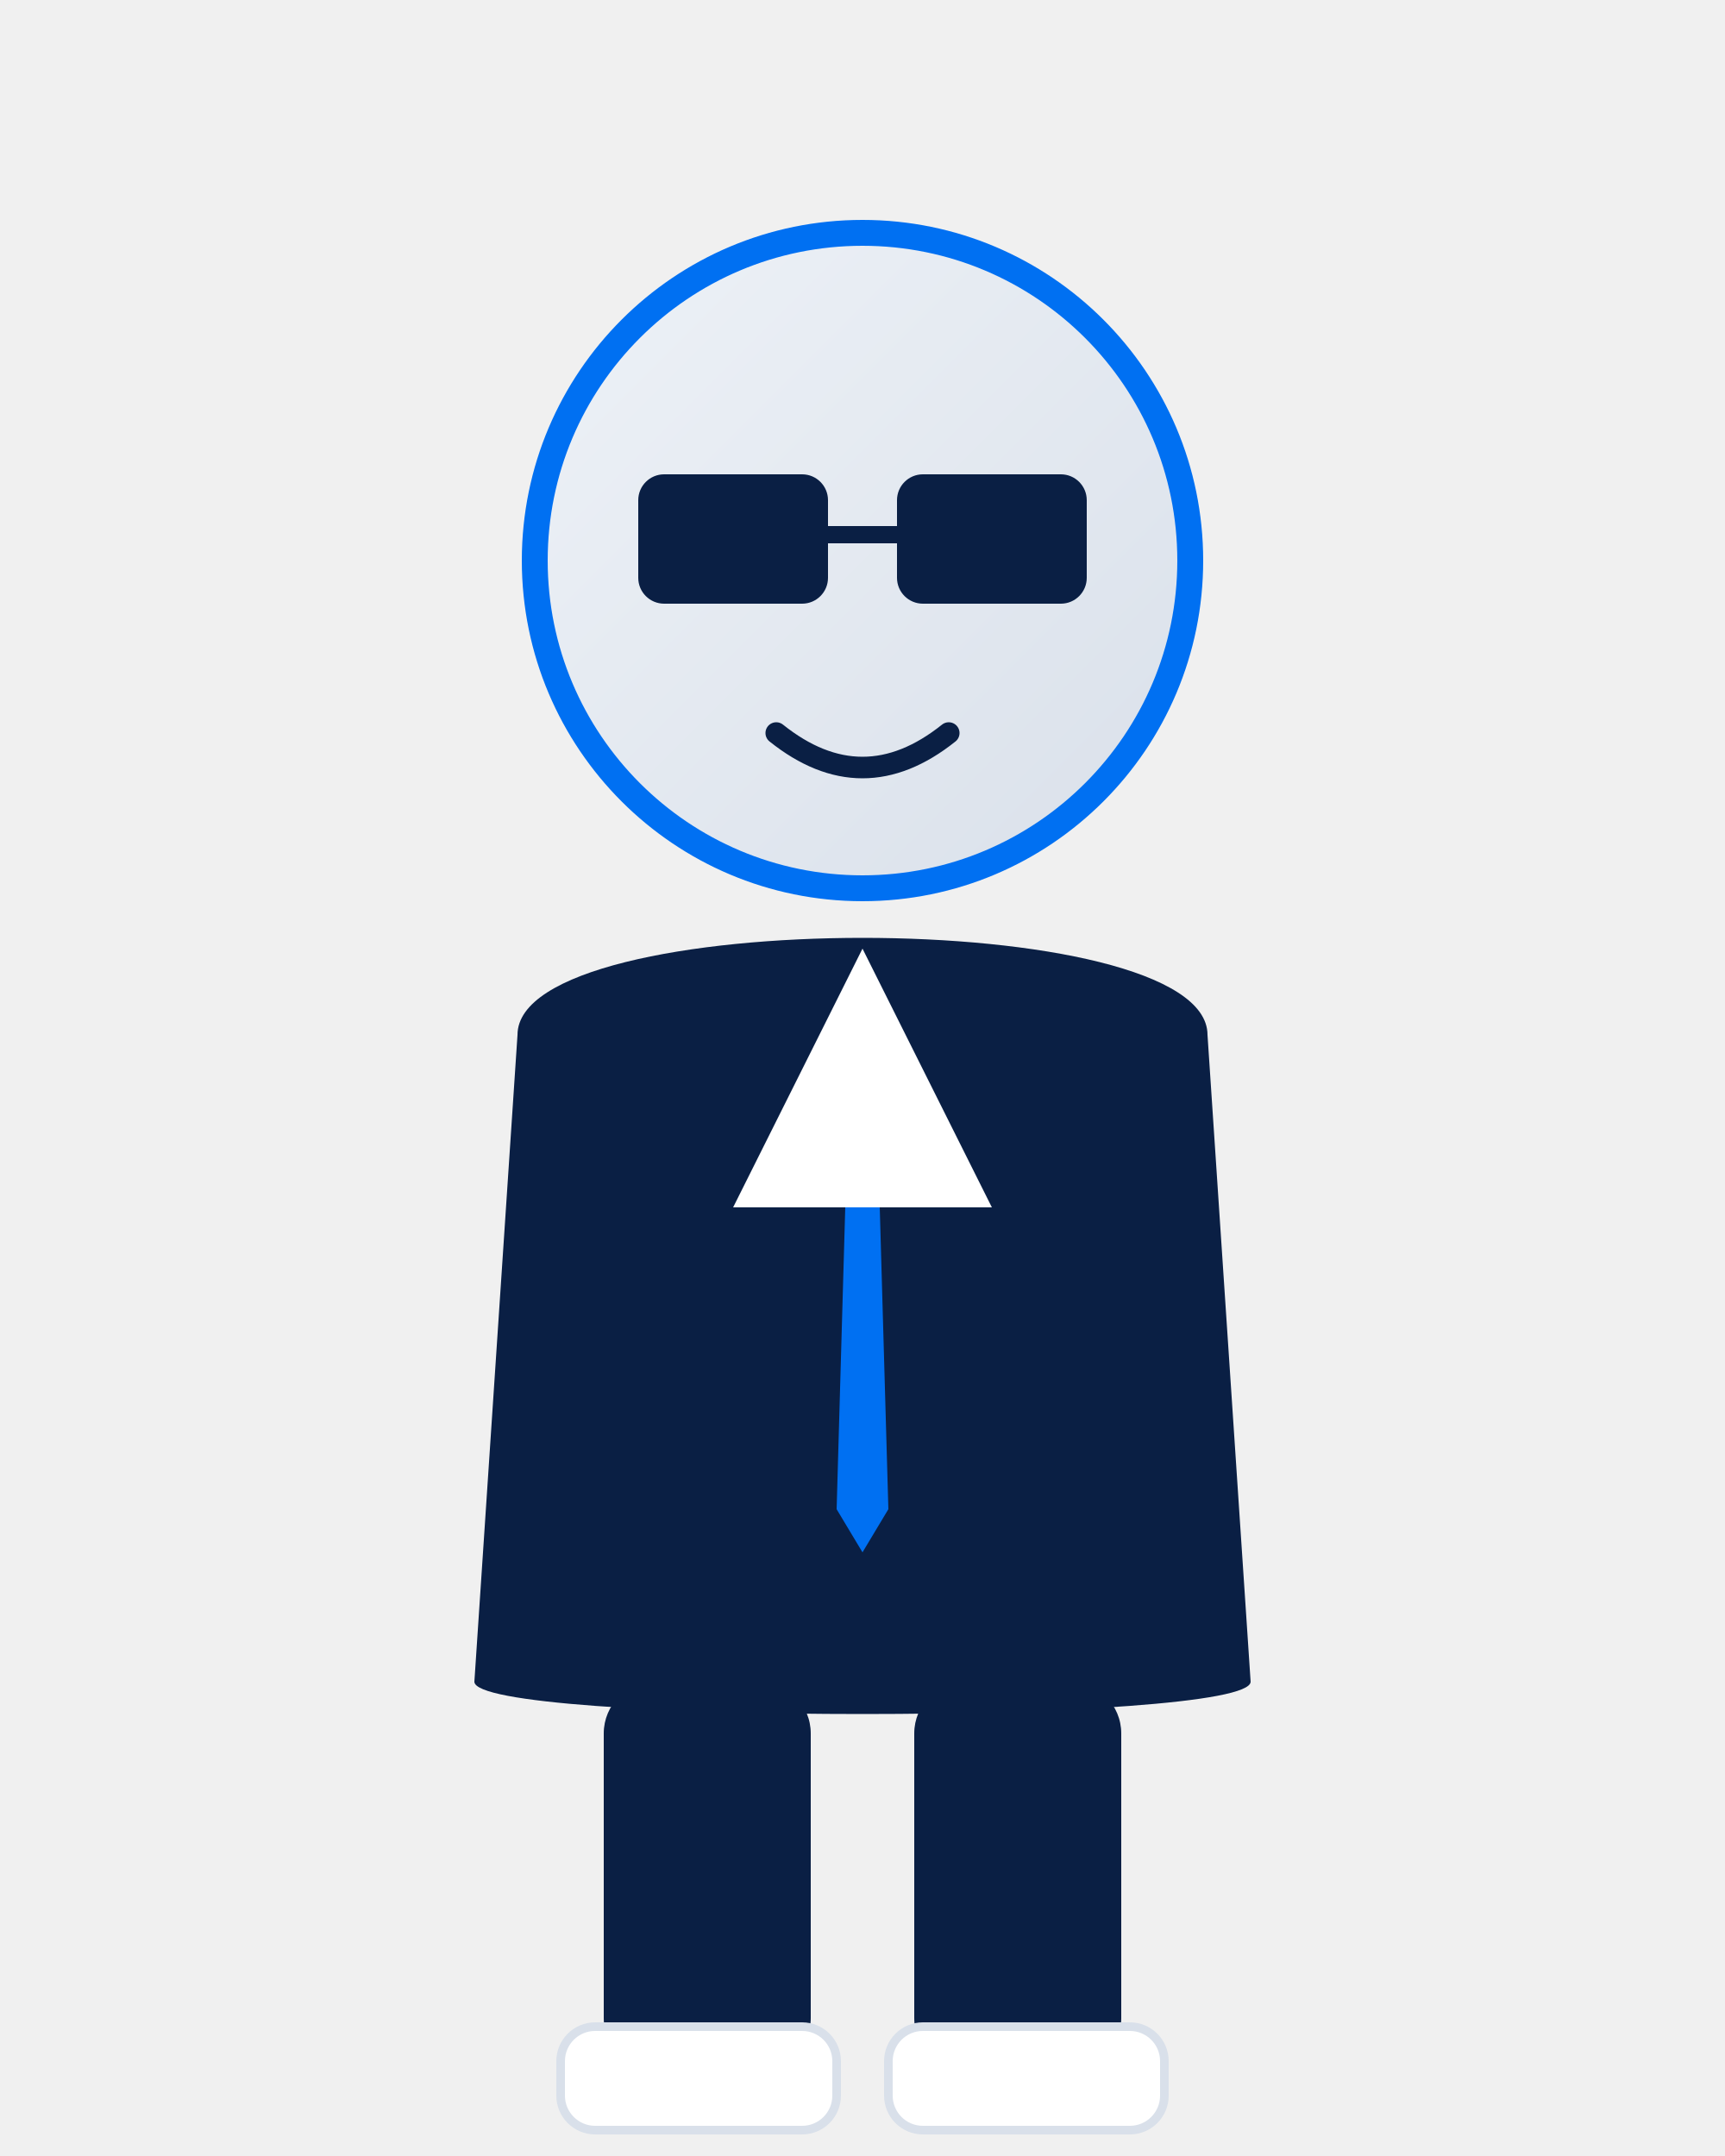
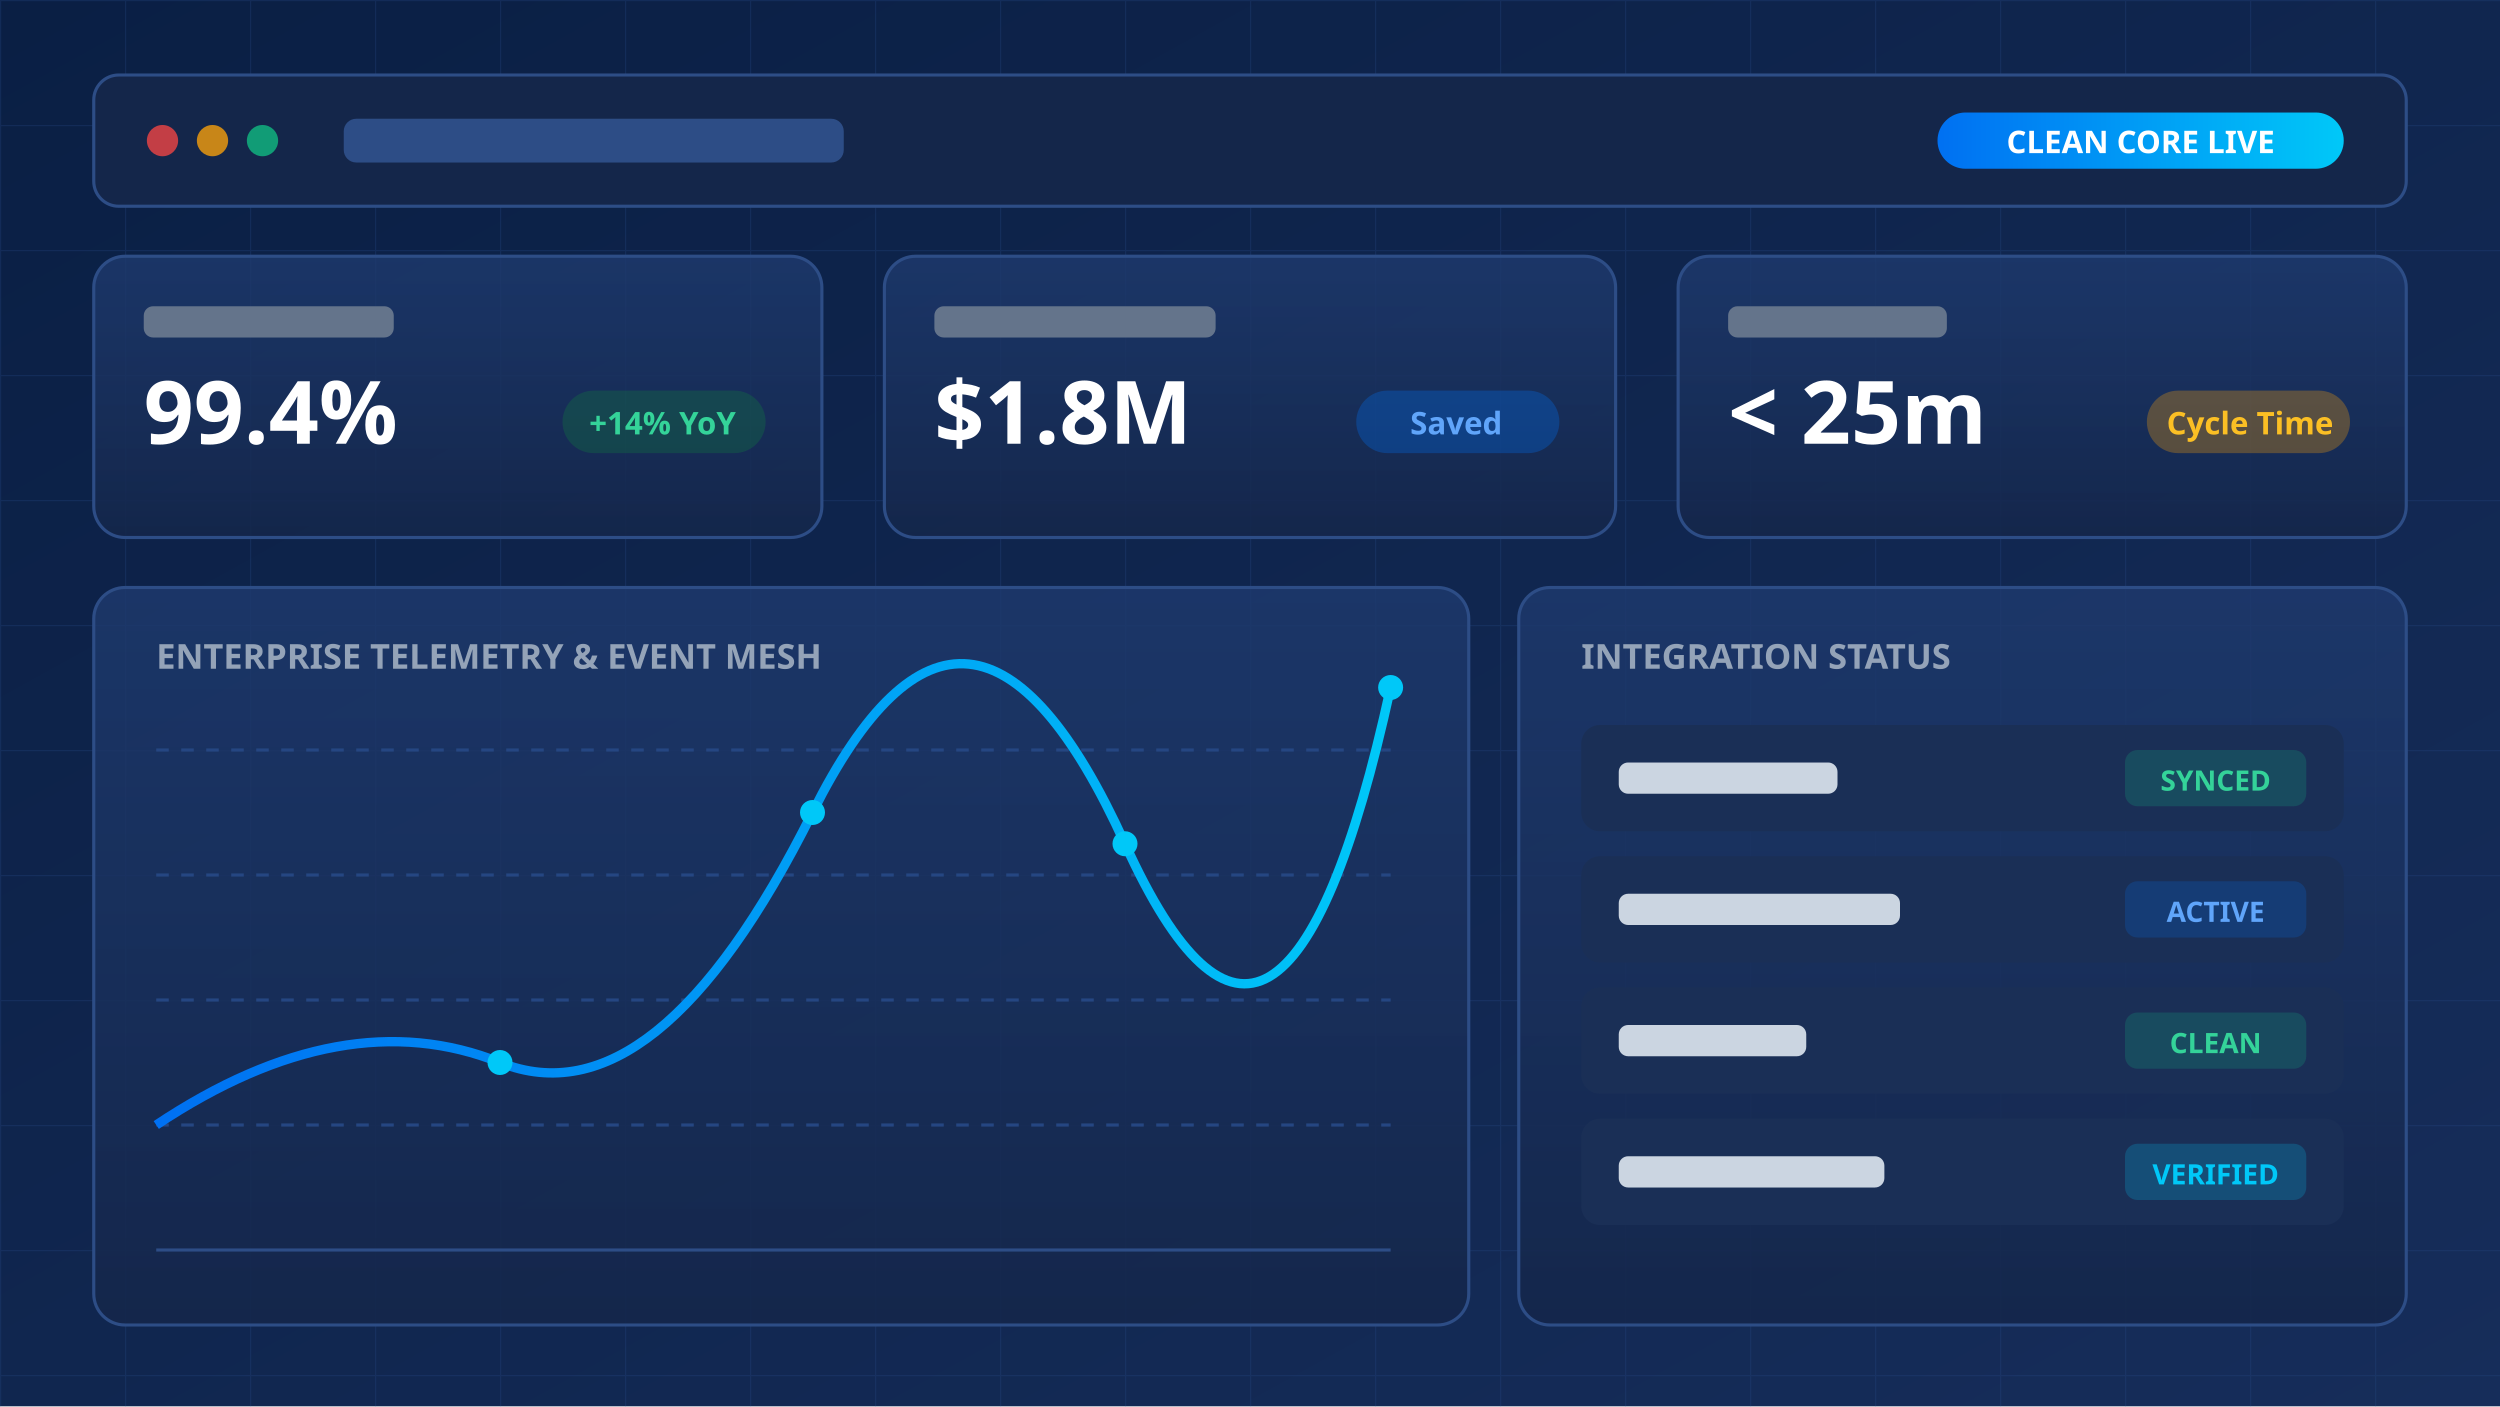
- <svg xmlns="http://www.w3.org/2000/svg" viewBox="0 0 200 250" width="200" height="250">
+ <svg xmlns="http://www.w3.org/2000/svg" viewBox="0 0 800 450" width="800" height="450">
  <defs>
-     <linearGradient id="bodyGrad" x1="0%" y1="0%" x2="100%" y2="100%">
-       <stop offset="0%" stop-color="#EEF2F7" />
-       <stop offset="100%" stop-color="#D9E0EA" />
+     <linearGradient id="bgGrad" x1="0%" y1="0%" x2="100%" y2="100%">
+       <stop offset="0%" stop-color="#0A1F44" />
+       <stop offset="100%" stop-color="#162D5A" />
    </linearGradient>
+     <linearGradient id="accentGrad" x1="0%" y1="0%" x2="100%" y2="0%">
+       <stop offset="0%" stop-color="#0070F2" />
+       <stop offset="100%" stop-color="#00C8F8" />
+     </linearGradient>
+     <linearGradient id="cardGrad" x1="0%" y1="0%" x2="0%" y2="100%">
+       <stop offset="0%" stop-color="#1E3A6E" stop-opacity="0.8" />
+       <stop offset="100%" stop-color="#14264A" stop-opacity="0.9" />
+     </linearGradient>
+     <pattern id="grid" width="40" height="40" patternUnits="userSpaceOnUse">
+       <path d="M 40 0 L 0 0 0 40" fill="none" stroke="#254682" stroke-width="0.75" opacity="0.3" />
+     </pattern>
  </defs>
-   <circle cx="100" cy="65" r="38" fill="url(#bodyGrad)" stroke="#0070F2" stroke-width="3" />
-   <rect x="74" y="55" width="22" height="15" rx="3" fill="#0A1F44" />
-   <rect x="104" y="55" width="22" height="15" rx="3" fill="#0A1F44" />
-   <line x1="96" y1="62" x2="104" y2="62" stroke="#0A1F44" stroke-width="2" />
-   <path d="M 90 85 Q 100 93 110 85" stroke="#0A1F44" stroke-width="2.5" fill="none" stroke-linecap="round" />
-   <path d="M 60 120 C 60 105, 140 105, 140 120 L 145 195 C 145 200, 55 200, 55 195 Z" fill="#0A1F44" />
-   <polygon points="100,110 85,140 115,140" fill="#FFFFFF" />
-   <polygon points="98,140 102,140 103,175 100,180 97,175" fill="#0070F2" />
-   <rect x="70" y="195" width="24" height="45" rx="6" fill="#0A1F44" />
-   <rect x="106" y="195" width="24" height="45" rx="6" fill="#0A1F44" />
-   <rect x="65" y="235" width="32" height="12" rx="4" fill="#FFFFFF" stroke="#D9E0EA" />
-   <rect x="103" y="235" width="32" height="12" rx="4" fill="#FFFFFF" stroke="#D9E0EA" />
+   <rect width="800" height="450" fill="url(#bgGrad)" />
+   <rect width="800" height="450" fill="url(#grid)" />
+   <rect x="30" y="24" width="740" height="42" rx="8" fill="#14264A" stroke="#2D4D86" stroke-width="1" />
+   <circle cx="52" cy="45" r="5" fill="#EF4444" opacity="0.8" />
+   <circle cx="68" cy="45" r="5" fill="#F59E0B" opacity="0.8" />
+   <circle cx="84" cy="45" r="5" fill="#10B981" opacity="0.8" />
+   <rect x="110" y="38" width="160" height="14" rx="4" fill="#2D4D86" />
+   <rect x="620" y="36" width="130" height="18" rx="9" fill="url(#accentGrad)" />
+   <text x="685" y="49" fill="#FFFFFF" font-family="system-ui, sans-serif" font-size="10" font-weight="bold" text-anchor="middle">CLEAN CORE LIVE</text>
+   <rect x="30" y="82" width="233" height="90" rx="10" fill="url(#cardGrad)" stroke="#2D4D86" stroke-width="1" />
+   <rect x="46" y="98" width="80" height="10" rx="3" fill="#64748B" />
+   <text x="46" y="142" fill="#FFFFFF" font-family="system-ui, sans-serif" font-size="28" font-weight="bold">99.4%</text>
+   <rect x="180" y="125" width="65" height="20" rx="10" fill="#107E3E" opacity="0.3" />
+   <text x="212" y="139" fill="#34D399" font-family="system-ui, sans-serif" font-size="10" font-weight="bold" text-anchor="middle">+14% YoY</text>
+   <rect x="283" y="82" width="234" height="90" rx="10" fill="url(#cardGrad)" stroke="#2D4D86" stroke-width="1" />
+   <rect x="299" y="98" width="90" height="10" rx="3" fill="#64748B" />
+   <text x="299" y="142" fill="#FFFFFF" font-family="system-ui, sans-serif" font-size="28" font-weight="bold">$1.8M</text>
+   <rect x="434" y="125" width="65" height="20" rx="10" fill="#0070F2" opacity="0.3" />
+   <text x="466" y="139" fill="#60A5FA" font-family="system-ui, sans-serif" font-size="10" font-weight="bold" text-anchor="middle">Saved</text>
+   <rect x="537" y="82" width="233" height="90" rx="10" fill="url(#cardGrad)" stroke="#2D4D86" stroke-width="1" />
+   <rect x="553" y="98" width="70" height="10" rx="3" fill="#64748B" />
+   <text x="553" y="142" fill="#FFFFFF" font-family="system-ui, sans-serif" font-size="28" font-weight="bold">&lt; 25m</text>
+   <rect x="687" y="125" width="65" height="20" rx="10" fill="#F59E0B" opacity="0.3" />
+   <text x="720" y="139" fill="#FBBF24" font-family="system-ui, sans-serif" font-size="10" font-weight="bold" text-anchor="middle">Cycle Time</text>
+   <rect x="30" y="188" width="440" height="236" rx="10" fill="url(#cardGrad)" stroke="#2D4D86" stroke-width="1" />
+   <text x="50" y="214" fill="#94A3B8" font-family="system-ui, sans-serif" font-size="11" font-weight="600">ENTERPRISE TELEMETRY &amp; EVENT MESH</text>
+   <line x1="50" y1="240" x2="445" y2="240" stroke="#254682" stroke-width="1" stroke-dasharray="4" />
+   <line x1="50" y1="280" x2="445" y2="280" stroke="#254682" stroke-width="1" stroke-dasharray="4" />
+   <line x1="50" y1="320" x2="445" y2="320" stroke="#254682" stroke-width="1" stroke-dasharray="4" />
+   <line x1="50" y1="360" x2="445" y2="360" stroke="#254682" stroke-width="1" stroke-dasharray="4" />
+   <line x1="50" y1="400" x2="445" y2="400" stroke="#2D4D86" stroke-width="1" />
+   <path d="M 50 360 Q 110 320, 160 340 T 260 260 T 360 270 T 445 220" fill="none" stroke="url(#accentGrad)" stroke-width="3" />
+   <circle cx="160" cy="340" r="4" fill="#00C8F8" />
+   <circle cx="260" cy="260" r="4" fill="#00C8F8" />
+   <circle cx="360" cy="270" r="4" fill="#00C8F8" />
+   <circle cx="445" cy="220" r="4" fill="#00C8F8" />
+   <rect x="486" y="188" width="284" height="236" rx="10" fill="url(#cardGrad)" stroke="#2D4D86" stroke-width="1" />
+   <text x="506" y="214" fill="#94A3B8" font-family="system-ui, sans-serif" font-size="11" font-weight="600">INTEGRATION STATUS</text>
+   <rect x="506" y="232" width="244" height="34" rx="6" fill="#1A2F56" />
+   <rect x="518" y="244" width="70" height="10" rx="3" fill="#CBD5E1" />
+   <rect x="680" y="240" width="58" height="18" rx="4" fill="#10B981" opacity="0.2" />
+   <text x="709" y="253" fill="#34D399" font-family="system-ui, sans-serif" font-size="9" font-weight="bold" text-anchor="middle">SYNCED</text>
+   <rect x="506" y="274" width="244" height="34" rx="6" fill="#1A2F56" />
+   <rect x="518" y="286" width="90" height="10" rx="3" fill="#CBD5E1" />
+   <rect x="680" y="282" width="58" height="18" rx="4" fill="#0070F2" opacity="0.2" />
+   <text x="709" y="295" fill="#60A5FA" font-family="system-ui, sans-serif" font-size="9" font-weight="bold" text-anchor="middle">ACTIVE</text>
+   <rect x="506" y="316" width="244" height="34" rx="6" fill="#1A2F56" />
+   <rect x="518" y="328" width="60" height="10" rx="3" fill="#CBD5E1" />
+   <rect x="680" y="324" width="58" height="18" rx="4" fill="#10B981" opacity="0.2" />
+   <text x="709" y="337" fill="#34D399" font-family="system-ui, sans-serif" font-size="9" font-weight="bold" text-anchor="middle">CLEAN</text>
+   <rect x="506" y="358" width="244" height="34" rx="6" fill="#1A2F56" />
+   <rect x="518" y="370" width="85" height="10" rx="3" fill="#CBD5E1" />
+   <rect x="680" y="366" width="58" height="18" rx="4" fill="#00C8F8" opacity="0.2" />
+   <text x="709" y="379" fill="#00C8F8" font-family="system-ui, sans-serif" font-size="9" font-weight="bold" text-anchor="middle">VERIFIED</text>
</svg>
